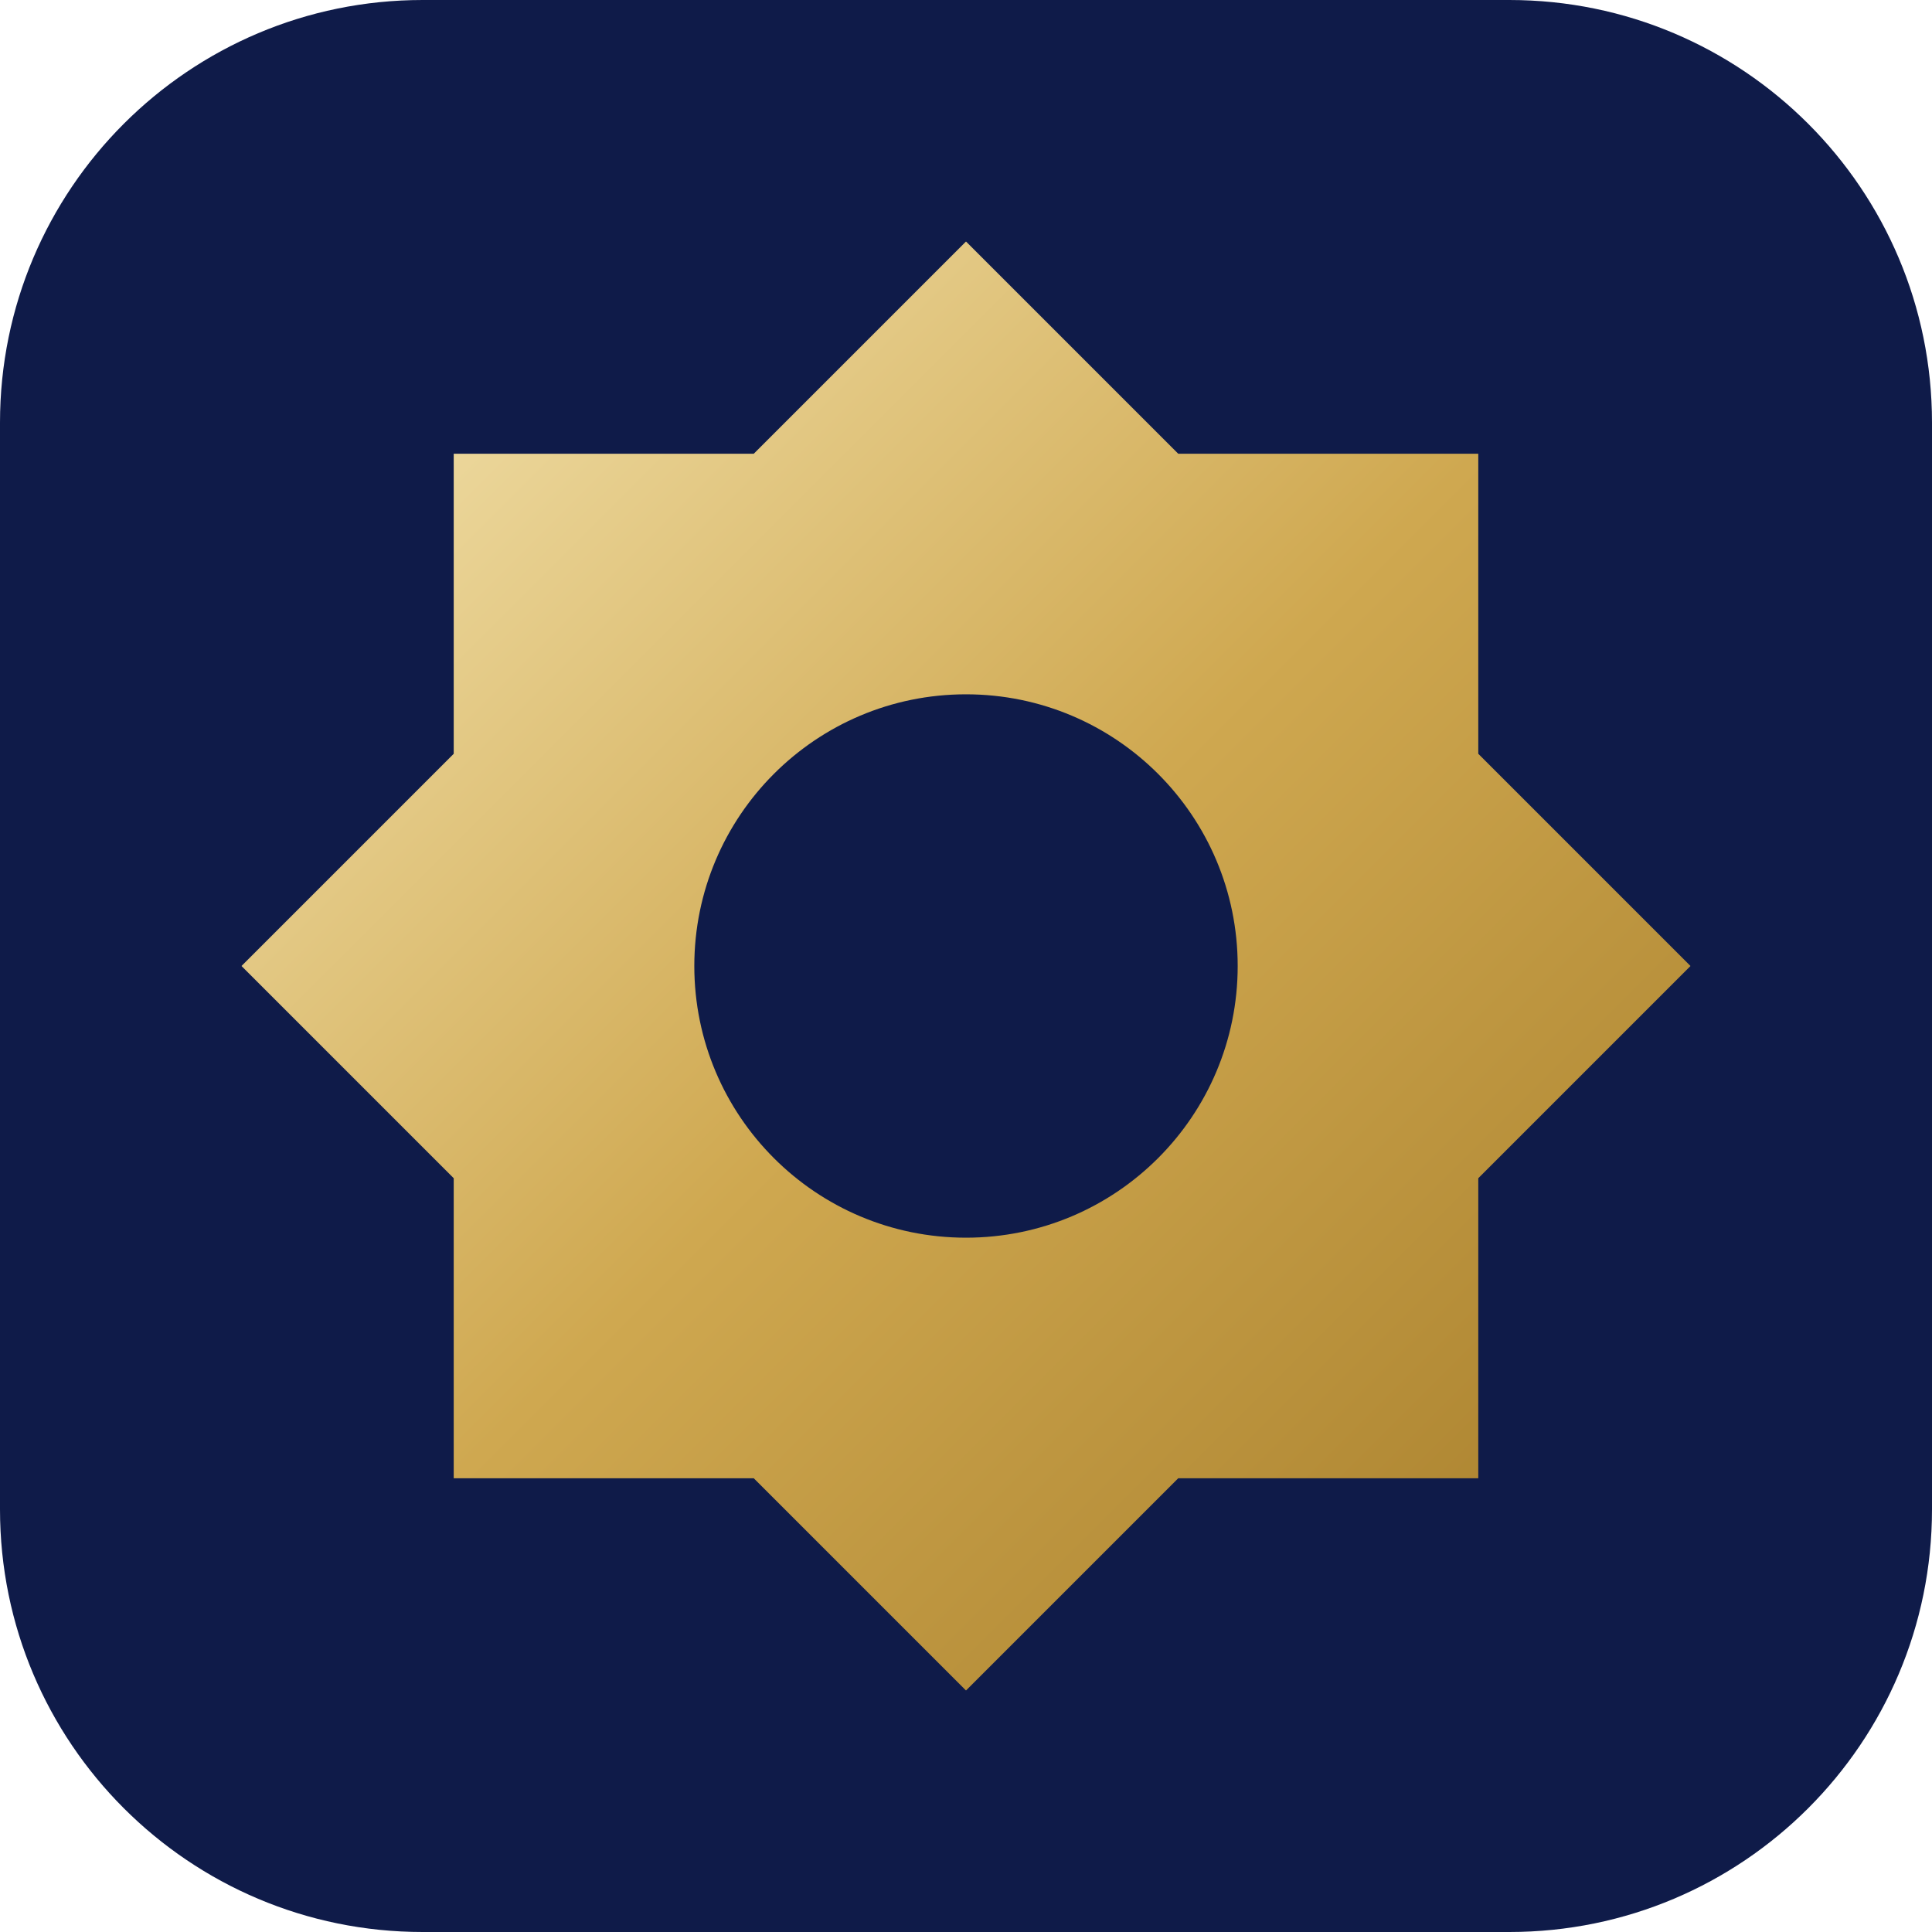
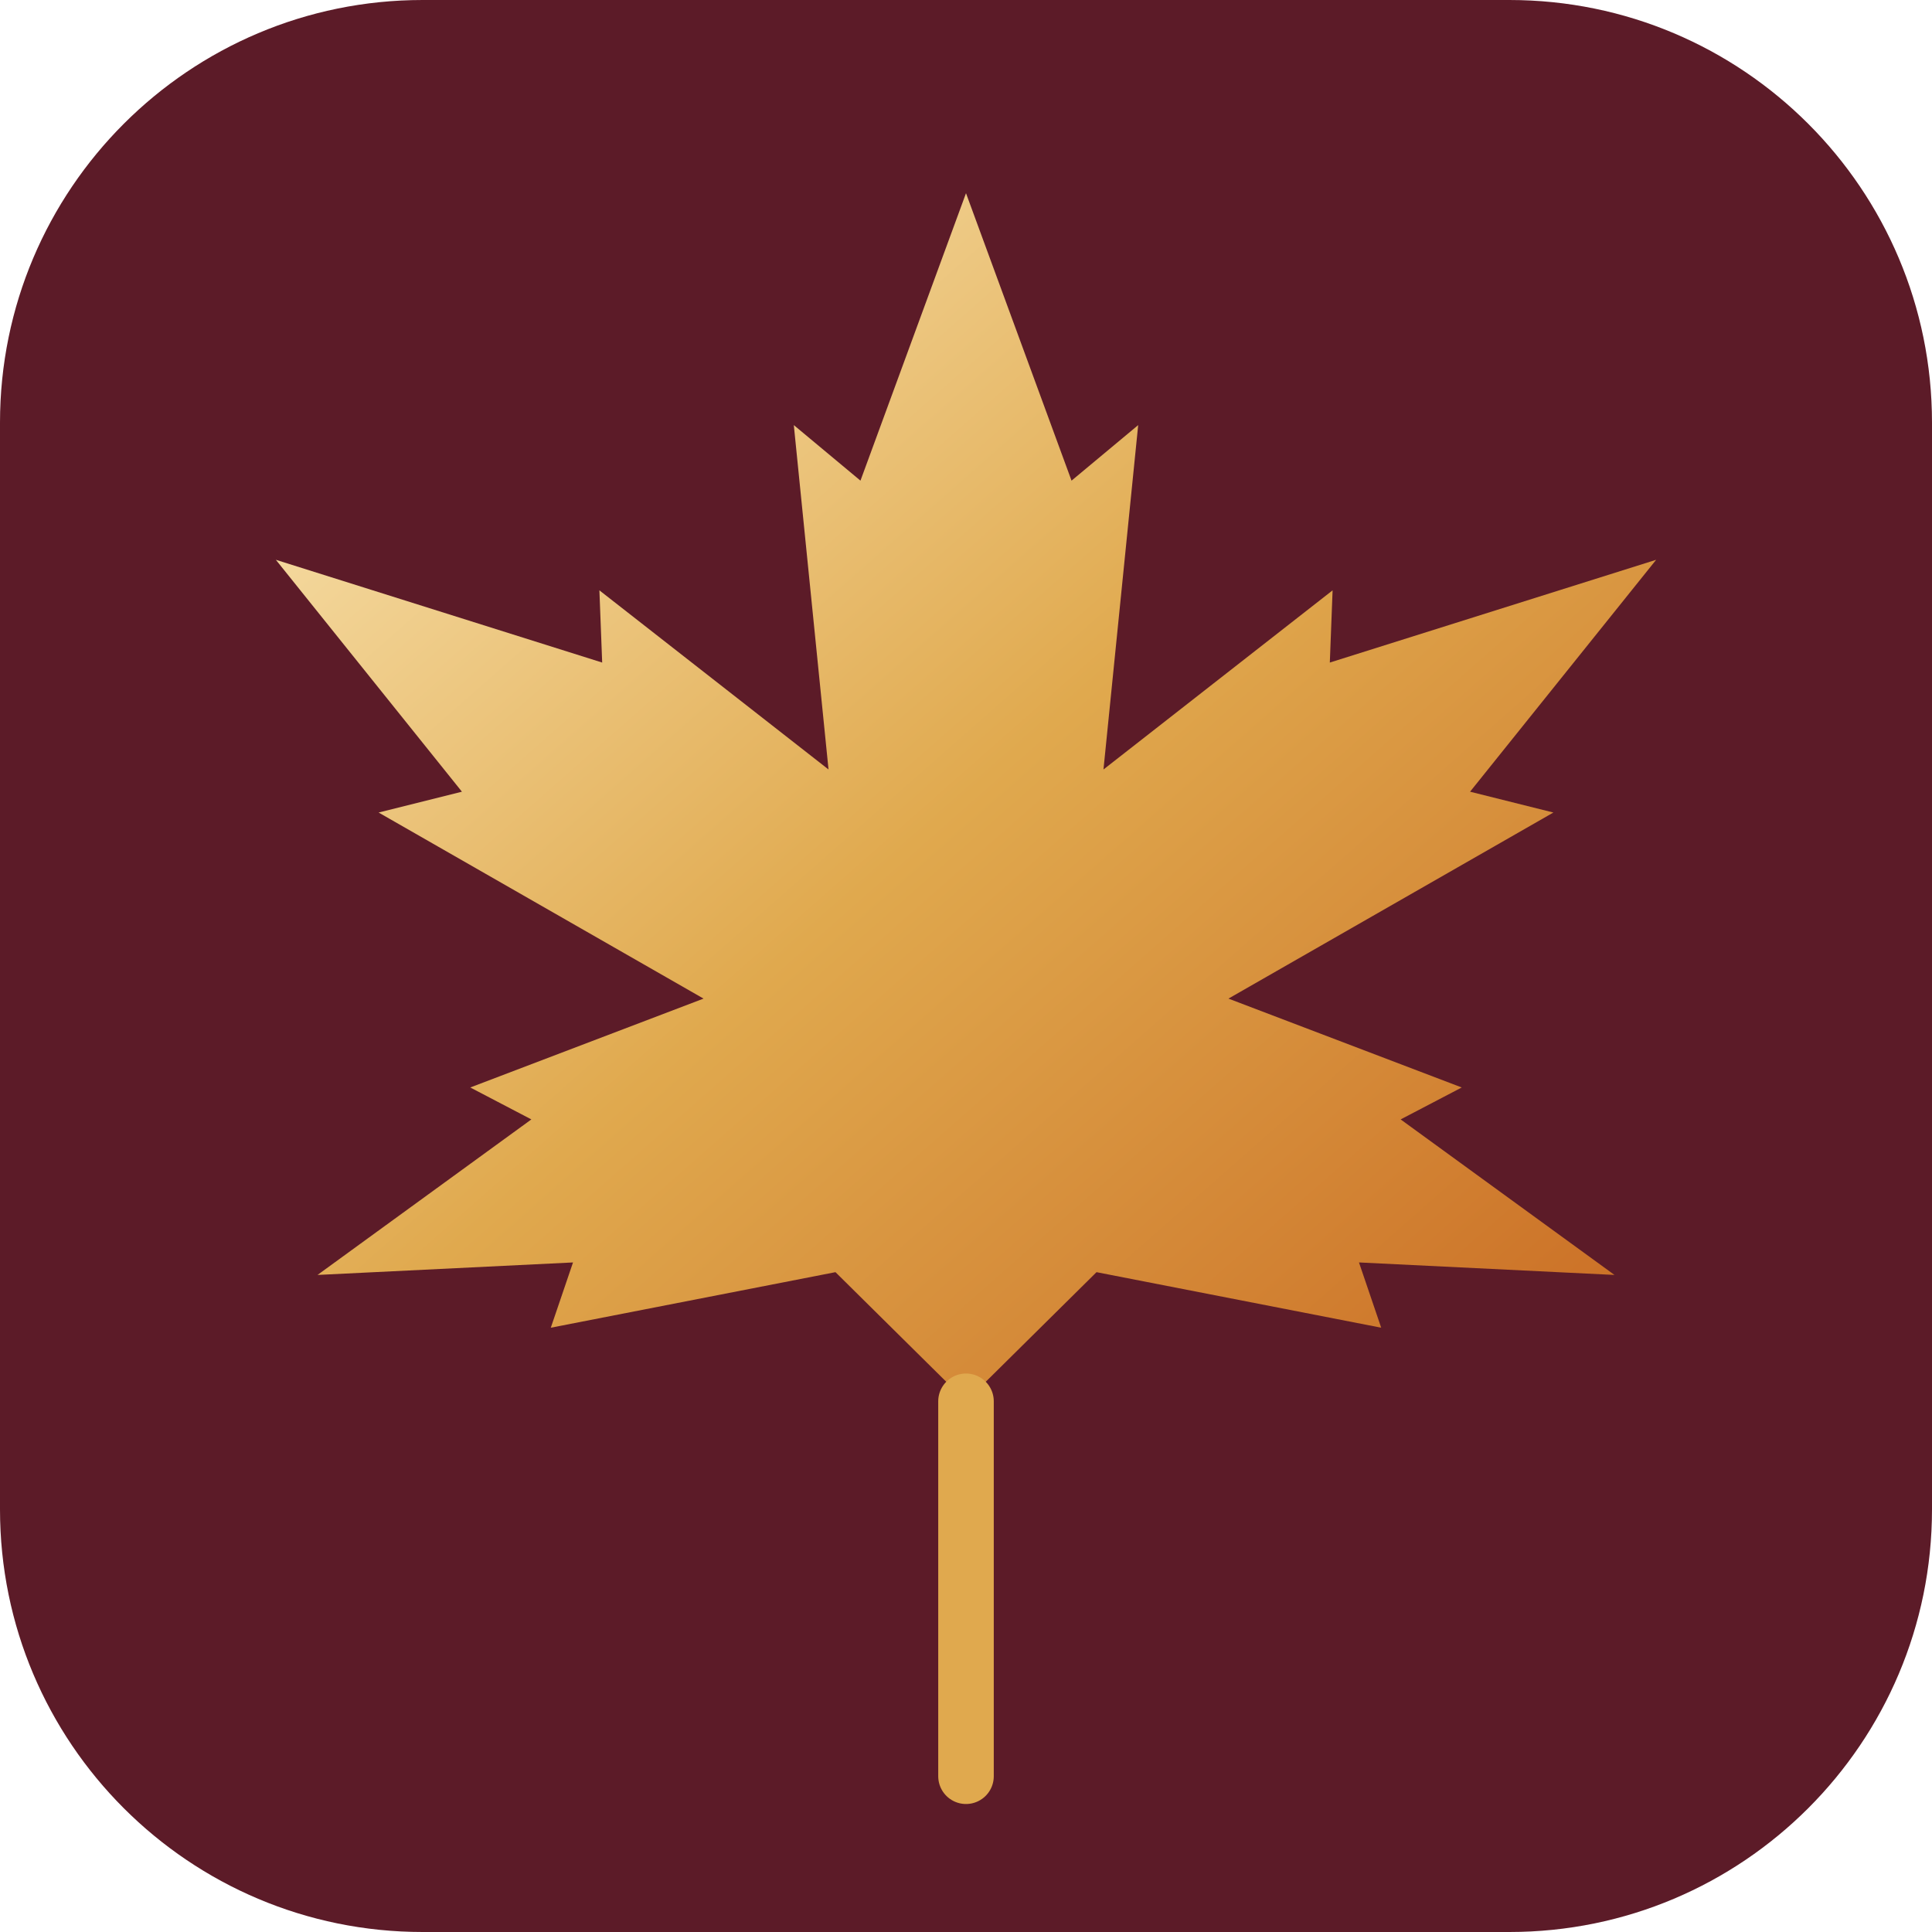
<svg xmlns="http://www.w3.org/2000/svg" viewBox="0 0 64 64">
  <defs>
    <linearGradient id="g" x1="0" y1="0" x2="1" y2="1">
-       <stop offset="0" stop-color="#F7E9B8" />
-       <stop offset=".5" stop-color="#CFA850" />
-       <stop offset="1" stop-color="#A47B28" />
+       <stop offset="0" stop-color="#FCEBBD" />
+       <stop offset=".5" stop-color="#E0A94E" />
+       <stop offset="1" stop-color="#C96A22" />
    </linearGradient>
  </defs>
-   <rect width="64" height="64" rx="14" fill="#0F1B49" />
-   <polygon fill="url(#g)" points="32,8 39.03,15.03 48.97,15.03 48.97,24.97 56,32 48.97,39.03 48.97,48.97 39.03,48.97 32,56 24.97,48.97 15.03,48.97 15.03,39.03 8,32 15.03,24.97 15.03,15.03 24.97,15.03" />
-   <circle cx="32" cy="32" r="9" fill="#0F1B49" />
+   <rect width="64" height="64" rx="14" fill="#5C1B28" />
+   <g transform="translate(32 34) scale(.46)">
+     <polygon fill="url(#g)" points="0.0,-60.0 7.6,-39.3 12.4,-43.3 9.9,-18.5 26.4,-31.4 26.2,-26.2 49.7,-33.6 36.3,-16.9 42.3,-15.4 18.9,-2.0 35.7,4.4 31.3,6.7 46.7,17.9 28.3,17.0 29.9,21.7 9.4,17.7 0.0,27.0 -9.4,17.7 -29.9,21.7 -28.3,17.0 -46.7,17.9 -31.3,6.7 -35.7,4.4 -18.9,-2.0 -42.3,-15.4 -36.3,-16.9 -49.7,-33.6 -26.2,-26.2 -26.4,-31.4 -9.9,-18.5 -12.4,-43.3 -7.6,-39.3" />
+     <path d="M0 27V54" stroke="#E0A94E" stroke-width="4" stroke-linecap="round" />
+   </g>
</svg>
